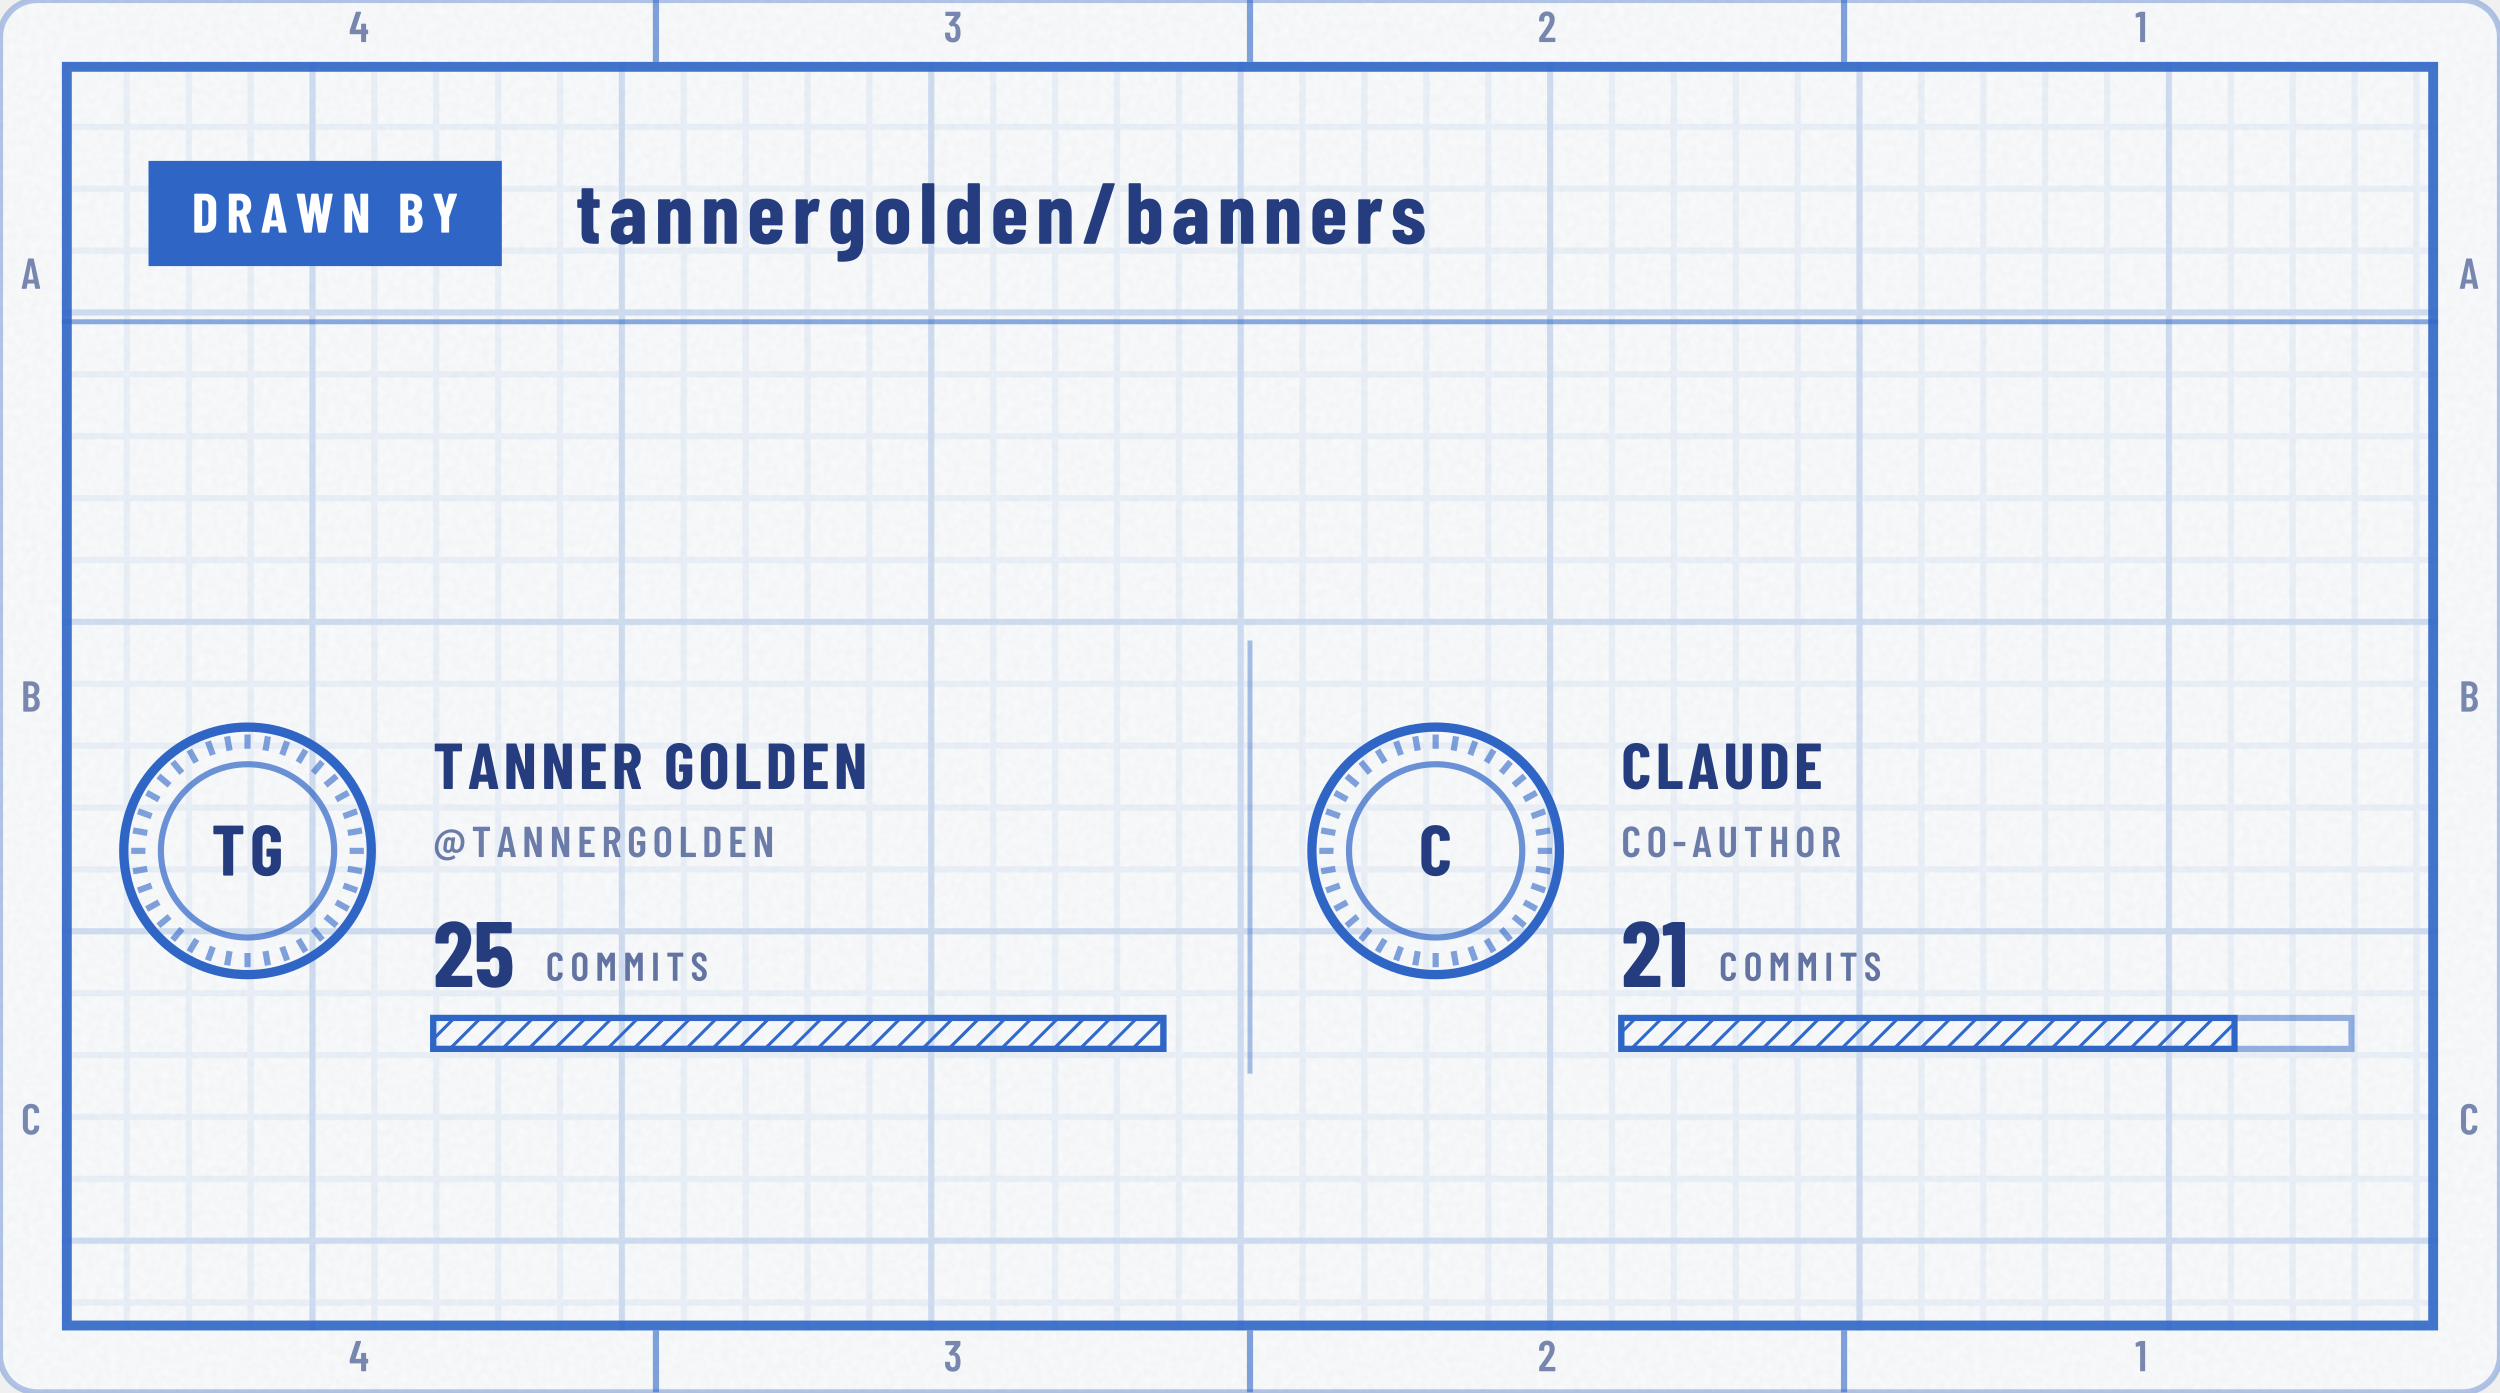
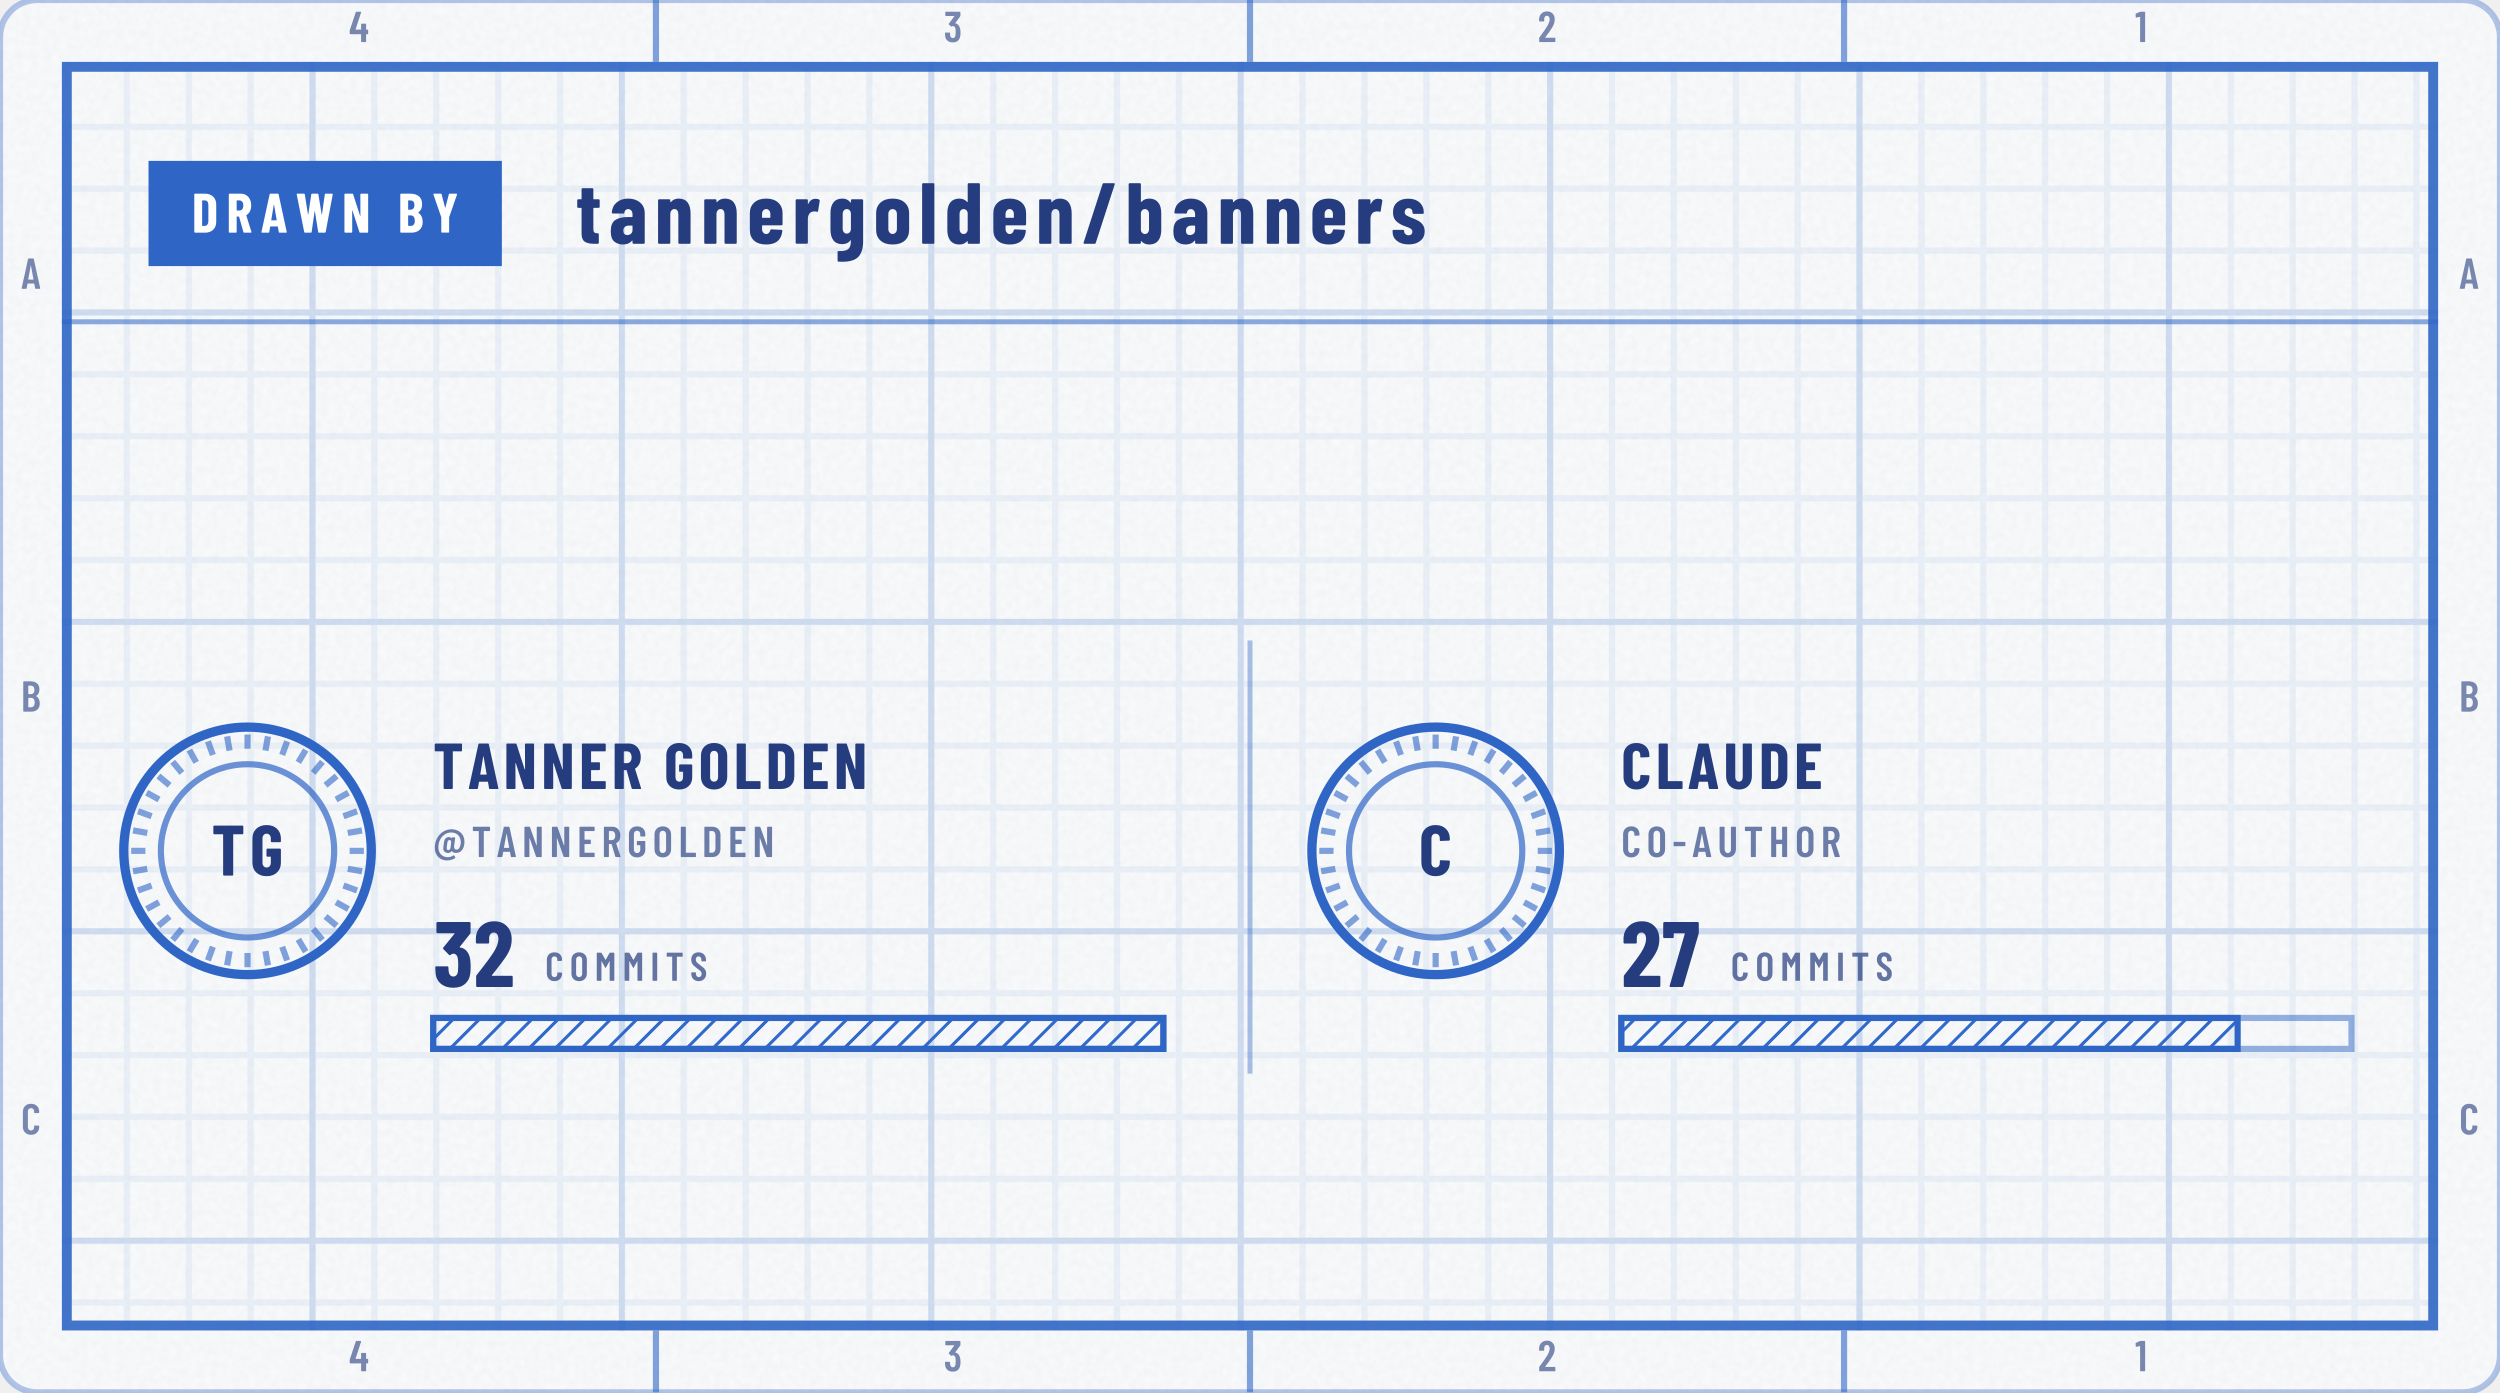
<svg xmlns="http://www.w3.org/2000/svg" width="404" height="225" viewBox="0 0 404 225" role="img" aria-labelledby="t d">
  <defs>
    <clipPath id="kc1">
      <rect x="0" y="0" width="404" height="225" rx="6" />
    </clipPath>
    <filter id="kn2" x="0" y="0" width="100%" height="100%">
      <feTurbulence type="fractalNoise" baseFrequency=".85" numOctaves="2" stitchTiles="stitch" />
      <feColorMatrix values="0 0 0 0 0 0 0 0 0 0 0 0 0 0 0 0 0 0 0.035 0" />
    </filter>
    <pattern id="kp3" width="10" height="10" patternUnits="userSpaceOnUse">
      <path d="M10 .5H.5V10" fill="none" stroke="#2F66C6" stroke-opacity="0.07" />
    </pattern>
    <pattern id="kp4" width="50" height="50" patternUnits="userSpaceOnUse">
      <path d="M50 .5H.5V50" fill="none" stroke="#2F66C6" stroke-opacity="0.14" />
    </pattern>
    <clipPath id="kc5">
      <rect x="10" y="10" width="384" height="205" />
    </clipPath>
    <pattern id="kh6" width="3" height="3" patternUnits="userSpaceOnUse" patternTransform="rotate(45)">
      <path d="M0 0V3" stroke="#2F66C6" stroke-width="1" stroke-opacity="1" />
    </pattern>
    <path id="m45" d="M27 263V339Q27 344 30 348Q34 351 39 351H286Q291 351 294 348Q298 344 298 339V263Q298 258 294 254Q291 251 286 251H39Q34 251 30 254Q27 258 27 263Z" />
    <path id="m49" d="M122 700H218Q223 700 226 696Q230 693 230 688V12Q230 7 226 4Q223 0 218 0H126Q121 0 118 4Q114 7 114 12V576Q114 578 112 580Q111 582 109 581L27 565H24Q13 565 13 576L10 643Q10 653 18 657L107 697Q114 700 122 700Z" />
    <path id="m50" d="M173 100H392Q397 100 400 96Q404 93 404 88V12Q404 7 400 4Q397 0 392 0H43Q38 0 34 4Q31 7 31 12V92Q31 101 36 107L75 160Q114 212 152 266Q189 320 215 363Q273 459 273 522Q273 562 256 585Q238 608 209 608Q180 608 163 586Q146 563 147 526V487Q147 482 144 478Q140 475 135 475H41Q36 475 32 478Q29 482 29 487V530Q33 610 84 659Q134 708 214 708Q293 708 342 656Q390 605 390 521Q390 471 373 422Q356 373 319 317Q294 277 260 229Q225 181 214 166Q184 126 170 106Q168 104 169 102Q170 100 173 100Z" />
    <path id="m51" d="M387 218Q387 169 380 134Q368 66 326 29Q283 -8 210 -8Q134 -8 86 32Q38 73 32 143Q30 165 28 207Q28 219 40 219H132Q144 219 144 207Q146 173 148 156Q153 125 169 108Q185 92 210 92Q234 92 250 108Q266 123 271 152Q276 182 276 230Q276 281 269 315Q263 341 248 355Q233 369 210 369Q195 369 183 360Q177 356 174 356Q172 356 166 360L119 408Q115 412 115 417Q115 421 118 425L243 595Q245 597 244 599Q242 601 239 601H49Q44 601 40 604Q37 608 37 613V688Q37 693 40 696Q44 700 49 700H373Q378 700 382 696Q385 693 385 688V609Q385 602 380 594L266 438Q262 432 268 431Q309 426 338 392Q368 358 378 307Q387 267 387 218Z" />
    <path id="m52" d="M443 275V194Q443 189 440 186Q436 182 431 182H401Q396 182 396 177V12Q396 7 392 4Q389 0 384 0H292Q287 0 284 4Q280 7 280 12V177Q280 182 275 182H29Q24 182 20 186Q17 189 17 194V259Q17 268 19 274L158 690Q161 700 171 700H271Q277 700 280 696Q283 693 281 686L153 293Q152 287 157 287H275Q280 287 280 292V412Q280 417 284 420Q287 424 292 424H384Q389 424 392 420Q396 417 396 412V292Q396 287 401 287H431Q436 287 440 284Q443 280 443 275Z" />
    <path id="m64" d="M722 352Q722 327 719 301Q706 204 655 150Q604 95 529 95Q465 95 431 135Q427 138 424 134Q409 113 387 104Q365 94 343 94Q292 94 262 124Q233 154 233 201Q233 218 238 250L242 283Q244 307 250 347Q268 461 367 461Q380 461 394 456Q409 451 421 440Q428 435 428 442V444Q429 455 441 455H497Q509 455 508 442L484 258Q483 252 483 240Q483 206 499 188Q515 170 541 170Q577 170 602 206Q626 243 634 303Q637 326 637 346Q637 413 609 463Q581 513 530 540Q480 567 414 567Q342 567 279 530Q216 492 174 426Q132 359 122 275Q119 251 119 229Q119 156 149 104Q179 51 228 24Q277 -3 333 -3Q408 -3 468 39Q473 42 476 42Q482 42 485 36L511 -6Q513 -9 513 -14Q513 -19 508 -23Q472 -48 424 -63Q375 -78 319 -78Q239 -78 175 -42Q111 -5 74 62Q38 130 38 221Q38 253 42 280Q55 384 109 466Q163 549 246 595Q328 641 422 641Q510 641 578 605Q646 569 684 504Q722 438 722 352ZM400 212 403 233 404 243 414 326 416 343Q419 365 408 379Q398 393 379 393Q360 393 346 379Q332 365 329 343L326 322Q320 283 320 276L312 212Q311 188 321 174Q331 161 350 161Q369 161 382 175Q396 189 400 212Z" />
    <path id="m65" d="M325 11 306 116Q306 121 300 121H154Q148 121 148 116L129 11Q128 0 116 0H25Q11 0 14 13L162 689Q164 700 175 700H281Q292 700 294 689L442 13V9Q442 0 431 0H338Q326 0 325 11ZM171 212H282Q288 212 287 217L229 533Q228 536 226 536Q224 536 223 533L166 217Q165 212 171 212Z" />
    <path id="m66" d="M242 0H66Q61 0 58 4Q54 7 54 12V688Q54 693 58 696Q61 700 66 700H224Q319 700 373 652Q427 604 427 512Q427 409 354 365Q349 362 352 359Q391 334 413 292Q435 250 435 192Q435 100 382 50Q328 0 242 0ZM170 595V409Q170 404 175 404H226Q267 404 290 429Q313 454 313 500Q313 548 290 574Q267 600 226 600H175Q170 600 170 595ZM319 208Q319 260 296 290Q273 319 233 319H175Q170 319 170 314V106Q170 101 175 101H233Q273 101 296 129Q319 157 319 208Z" />
    <path id="m67" d="M42 180V521Q42 607 94 658Q145 708 230 708Q316 708 368 658Q420 607 420 521V509Q420 504 416 500Q413 496 408 496L315 492Q303 492 303 504V529Q303 564 283 586Q263 608 230 608Q198 608 178 586Q158 564 158 529V171Q158 136 178 114Q198 92 230 92Q263 92 283 114Q303 136 303 171V196Q303 201 306 204Q310 208 315 208L408 204Q413 204 416 200Q420 197 420 192V180Q420 95 368 44Q316 -8 230 -8Q145 -8 94 44Q42 95 42 180Z" />
    <path id="m68" d="M54 12V688Q54 693 58 696Q61 700 66 700H237Q323 700 374 648Q426 596 426 509V191Q426 104 374 52Q323 0 237 0H66Q61 0 58 4Q54 7 54 12ZM175 100 235 101Q268 101 288 128Q309 154 310 198V502Q310 547 290 574Q269 600 234 600H175Q170 600 170 595V105Q170 100 175 100Z" />
    <path id="m69" d="M391 600H175Q170 600 170 595V406Q170 401 175 401H303Q308 401 312 398Q315 394 315 389V312Q315 307 312 304Q308 300 303 300H175Q170 300 170 295V105Q170 100 175 100H391Q396 100 400 96Q403 93 403 88V12Q403 7 400 4Q396 0 391 0H66Q61 0 58 4Q54 7 54 12V688Q54 693 58 696Q61 700 66 700H391Q396 700 400 696Q403 693 403 688V612Q403 607 400 604Q396 600 391 600Z" />
    <path id="m71" d="M42 173V527Q42 609 94 658Q145 708 230 708Q315 708 368 658Q420 609 420 526V487Q420 482 416 478Q413 475 408 475H316Q311 475 308 478Q304 482 304 487V528Q304 564 284 586Q263 608 230 608Q197 608 177 586Q157 564 157 528V172Q157 136 177 114Q197 92 230 92Q263 92 284 114Q304 136 304 172V268Q304 273 299 273H238Q233 273 230 276Q226 280 226 285V358Q226 363 230 366Q233 370 238 370H408Q413 370 416 366Q420 363 420 358V173Q420 91 368 42Q315 -8 230 -8Q145 -8 94 42Q42 91 42 173Z" />
    <path id="m72" d="M319 700H411Q416 700 420 696Q423 693 423 688V12Q423 7 420 4Q416 0 411 0H319Q314 0 310 4Q307 7 307 12V295Q307 300 302 300H175Q170 300 170 295V12Q170 7 166 4Q163 0 158 0H66Q61 0 58 4Q54 7 54 12V688Q54 693 58 696Q61 700 66 700H158Q163 700 166 696Q170 693 170 688V406Q170 401 175 401H302Q307 401 307 406V688Q307 693 310 696Q314 700 319 700Z" />
    <path id="m73" d="M54 12V688Q54 693 58 696Q61 700 66 700H158Q163 700 166 696Q170 693 170 688V12Q170 7 166 4Q163 0 158 0H66Q61 0 58 4Q54 7 54 12Z" />
    <path id="m76" d="M54 12V688Q54 693 58 696Q61 700 66 700H158Q163 700 166 696Q170 693 170 688V105Q170 100 175 100H391Q396 100 400 96Q403 93 403 88V12Q403 7 400 4Q396 0 391 0H66Q61 0 58 4Q54 7 54 12Z" />
    <path id="m77" d="M383 700H475Q480 700 484 696Q487 693 487 688V12Q487 7 484 4Q480 0 475 0H383Q378 0 374 4Q371 7 371 12V484Q371 488 369 488Q367 488 365 485L278 327Q273 319 269 319Q265 319 260 327L173 485Q171 488 169 488Q167 488 167 484V12Q167 7 164 4Q160 0 155 0H63Q58 0 54 4Q51 7 51 12V688Q51 693 54 696Q58 700 63 700H155Q165 700 170 692L267 521Q270 517 273 521L368 692Q373 700 383 700Z" />
    <path id="m78" d="M350 700H441Q446 700 450 696Q453 693 453 688V12Q453 7 450 4Q446 0 441 0H336Q326 0 323 10L174 434Q173 437 170 436Q168 436 168 433L169 12Q169 7 166 4Q162 0 157 0H66Q61 0 58 4Q54 7 54 12V688Q54 693 58 696Q61 700 66 700H169Q179 700 182 690L332 269Q333 266 336 266Q338 267 338 270V688Q338 693 342 696Q345 700 350 700Z" />
    <path id="m79" d="M42 182V518Q42 604 94 656Q147 708 233 708Q319 708 372 656Q425 604 425 518V182Q425 96 372 44Q319 -8 233 -8Q147 -8 94 44Q42 96 42 182ZM309 177V523Q309 561 288 584Q267 608 233 608Q199 608 178 584Q158 561 158 523V177Q158 139 178 116Q199 92 233 92Q267 92 288 116Q309 139 309 177Z" />
    <path id="m82" d="M318 10 233 297Q231 301 228 301H175Q170 301 170 296V12Q170 7 166 4Q163 0 158 0H66Q61 0 58 4Q54 7 54 12V688Q54 693 58 696Q61 700 66 700H254Q307 700 348 674Q388 649 410 602Q433 556 433 496Q433 434 409 389Q385 344 342 321Q338 320 339 315L437 14Q438 12 438 9Q438 0 427 0H331Q321 0 318 10ZM170 595V396Q170 391 175 391H236Q272 391 294 419Q317 447 317 495Q317 543 294 572Q272 600 236 600H175Q170 600 170 595Z" />
    <path id="m83" d="M34 173V199Q34 204 38 208Q41 211 46 211H137Q142 211 146 208Q149 204 149 199V179Q149 140 168 116Q188 92 219 92Q250 92 270 114Q290 137 290 174Q290 200 279 219Q268 238 248 255Q228 272 184 304Q134 340 104 368Q73 396 52 436Q32 475 32 527Q32 610 82 659Q132 708 214 708Q297 708 348 656Q399 605 399 520V496Q399 491 396 488Q392 484 387 484H297Q292 484 288 488Q285 491 285 496V522Q285 561 266 584Q246 608 214 608Q184 608 165 586Q146 565 146 527Q146 491 166 466Q187 441 247 397Q308 352 339 324Q370 295 387 261Q404 227 404 180Q404 95 353 44Q302 -8 219 -8Q136 -8 85 42Q34 92 34 173Z" />
    <path id="m84" d="M425 688V612Q425 607 422 604Q418 600 413 600H286Q281 600 281 595V12Q281 7 278 4Q274 0 269 0H177Q172 0 168 4Q165 7 165 12V595Q165 600 160 600H40Q35 600 32 604Q28 607 28 612V688Q28 693 32 696Q35 700 40 700H413Q418 700 422 696Q425 693 425 688Z" />
    <path id="m85" d="M50 194V688Q50 693 54 696Q57 700 62 700H154Q159 700 162 696Q166 693 166 688V182Q166 142 186 117Q206 92 239 92Q272 92 292 117Q312 142 312 182V688Q312 693 316 696Q319 700 324 700H416Q421 700 424 696Q428 693 428 688V194Q428 103 376 48Q324 -8 239 -8Q153 -8 102 48Q50 103 50 194Z" />
    <path id="n47" d="M18 14 237 690Q240 700 250 700H367Q373 700 376 696Q379 693 377 686L158 10Q155 0 145 0H28Q22 0 19 4Q16 7 18 14Z" />
-     <path id="n49" d="M115 700H236Q241 700 244 696Q248 693 248 688V12Q248 7 244 4Q241 0 236 0H119Q114 0 110 4Q107 7 107 12V558Q107 562 102 562L25 553H23Q12 553 12 564L9 650Q9 660 18 664L100 697Q108 700 115 700Z" />
    <path id="n50" d="M200 121H409Q414 121 418 118Q421 114 421 109V12Q421 7 418 4Q414 0 409 0H39Q34 0 30 4Q27 7 27 12V113Q27 122 32 128Q72 181 88 200Q176 313 213 371Q267 457 267 516Q267 550 254 568Q240 587 217 587Q194 587 180 568Q166 550 167 521V480Q167 475 164 472Q160 468 155 468H36Q31 468 28 472Q24 475 24 480V527Q28 609 83 658Q138 708 223 708Q307 708 358 655Q410 602 410 515Q410 463 394 416Q377 369 340 315Q312 274 244 187L197 127Q195 125 196 123Q197 121 200 121Z" />
-     <path id="n53" d="M416 218Q416 185 413 155Q409 78 358 35Q308 -8 223 -8Q143 -8 94 32Q45 72 35 151L32 179Q32 191 44 191H161Q173 191 174 179Q174 173 176 163Q185 113 223 113Q243 113 256 126Q268 140 272 164Q275 190 275 219Q275 240 271 270Q267 293 254 305Q242 317 223 317Q185 317 174 282Q171 271 161 271H43Q38 271 34 274Q31 278 31 283V688Q31 693 34 696Q38 700 43 700H396Q401 700 404 696Q408 693 408 688V591Q408 586 404 582Q401 579 396 579H177Q172 579 172 574V406Q172 403 174 402Q176 401 178 404Q195 421 218 430Q241 439 267 439Q331 439 370 397Q408 355 412 280Q416 242 416 218Z" />
+     <path id="n51" d="M404 222Q404 178 400 147Q392 75 344 34Q297 -8 217 -8Q134 -8 82 36Q30 80 26 153Q23 180 23 211Q23 223 35 223H152Q164 223 164 211Q164 188 167 168Q170 142 183 128Q196 113 217 113Q237 113 250 127Q263 141 267 165Q270 200 270 237Q270 284 265 311Q261 334 248 346Q236 359 217 359Q202 359 187 346Q181 342 179 342Q175 342 170 347L110 408Q106 412 106 417Q106 421 109 425L230 574Q232 576 231 578Q230 580 227 580H47Q42 580 38 584Q35 587 35 592V688Q35 693 38 696Q42 700 47 700H391Q396 700 400 696Q403 693 403 688V588Q403 580 398 573L286 432Q285 430 285 428Q285 426 287 426Q331 422 362 386Q392 350 399 296Q404 258 404 222Z" />
+     <path id="n55" d="M83 14 246 573Q248 579 242 579H132Q127 579 127 574V539Q127 534 124 530Q120 527 115 527H25Q20 527 16 530Q13 534 13 539L14 688Q14 693 18 696Q21 700 26 700H385Q390 700 394 696Q397 693 397 688V586Q397 582 395 572L230 10Q227 0 217 0H93Q87 0 84 4Q81 8 83 14Z" />
    <path id="n65" d="M325 11 309 107Q309 112 303 112H176Q170 112 170 107L154 11Q153 0 141 0H24Q11 0 14 13L161 689Q163 700 174 700H309Q320 700 322 689L468 13L469 9Q469 0 458 0H338Q326 0 325 11ZM194 221H284Q289 221 288 226L241 499Q240 502 238 502Q236 502 235 499L190 226Q190 221 194 221Z" />
    <path id="n66" d="M245 0H56Q51 0 48 4Q44 7 44 12V688Q44 693 48 696Q51 700 56 700H223Q323 700 380 652Q436 604 436 509Q436 410 368 365Q364 362 367 359Q446 303 446 193Q446 100 390 50Q334 0 245 0ZM185 574V417Q185 412 190 412H226Q260 412 279 434Q298 455 298 494Q298 535 280 557Q261 579 226 579H190Q185 579 185 574ZM305 214Q305 258 286 284Q267 310 235 310H190Q185 310 185 305V127Q185 122 190 122H234Q267 122 286 146Q305 170 305 214Z" />
    <path id="n67" d="M34 189V513Q34 602 88 655Q143 708 233 708Q324 708 378 655Q433 602 433 513V502Q433 497 430 494Q426 490 421 490L304 485Q292 485 292 496V522Q292 551 276 569Q260 587 233 587Q207 587 191 569Q175 551 175 522V177Q175 148 191 130Q207 113 233 113Q260 113 276 130Q292 148 292 177V204Q292 209 296 212Q299 216 304 216L421 211Q426 211 430 208Q433 204 433 199V189Q433 99 378 46Q323 -8 233 -8Q143 -8 88 46Q34 99 34 189Z" />
    <path id="n68" d="M44 12V688Q44 693 48 696Q51 700 56 700H237Q328 700 383 647Q438 594 438 506V194Q438 106 383 53Q328 0 237 0H56Q51 0 48 4Q44 7 44 12ZM190 121 235 122Q262 123 279 145Q296 167 297 203V497Q297 535 280 557Q263 579 234 579H190Q185 579 185 574V126Q185 121 190 121Z" />
    <path id="n69" d="M399 579H190Q185 579 185 574V416Q185 411 190 411H310Q315 411 318 408Q322 404 322 399V302Q322 297 318 294Q315 290 310 290H190Q185 290 185 285V126Q185 121 190 121H399Q404 121 408 118Q411 114 411 109V12Q411 7 408 4Q404 0 399 0H56Q51 0 48 4Q44 7 44 12V688Q44 693 48 696Q51 700 56 700H399Q404 700 408 696Q411 693 411 688V591Q411 586 408 582Q404 579 399 579Z" />
    <path id="n71" d="M34 181V519Q34 605 88 656Q143 708 233 708Q323 708 378 656Q433 604 433 518V480Q433 475 430 472Q426 468 421 468H304Q299 468 296 472Q292 475 292 480V520Q292 550 276 568Q260 587 233 587Q207 587 191 568Q175 550 175 520V180Q175 150 191 132Q207 113 233 113Q260 113 276 132Q292 150 292 180V260Q292 265 287 265H243Q238 265 234 268Q231 272 231 277V366Q231 371 234 374Q238 378 243 378H421Q426 378 430 374Q433 371 433 366V181Q433 95 378 44Q323 -8 233 -8Q143 -8 88 44Q34 95 34 181Z" />
    <path id="n76" d="M44 12V688Q44 693 48 696Q51 700 56 700H173Q178 700 182 696Q185 693 185 688V126Q185 121 190 121H400Q405 121 408 118Q412 114 412 109V12Q412 7 408 4Q405 0 400 0H56Q51 0 48 4Q44 7 44 12Z" />
    <path id="n78" d="M342 700H458Q463 700 466 696Q470 693 470 688V12Q470 7 466 4Q463 0 458 0H326Q316 0 313 10L189 397Q188 400 186 400Q183 399 183 396L184 12Q184 7 180 4Q177 0 172 0H56Q51 0 48 4Q44 7 44 12V688Q44 693 48 696Q51 700 56 700H187Q197 700 200 690L325 303Q326 300 328 300Q331 301 331 304L330 688Q330 693 334 696Q337 700 342 700Z" />
    <path id="n79" d="M34 190V510Q34 600 89 654Q144 708 236 708Q328 708 384 654Q439 600 439 510V190Q439 100 384 46Q328 -8 236 -8Q144 -8 89 46Q34 100 34 190ZM298 184V516Q298 548 281 568Q264 587 236 587Q208 587 192 568Q175 548 175 516V184Q175 152 192 132Q208 113 236 113Q264 113 281 132Q298 152 298 184Z" />
    <path id="n82" d="M306 10 229 286Q227 290 224 290H190Q185 290 185 285V12Q185 7 182 4Q178 0 173 0H56Q51 0 48 4Q44 7 44 12V688Q44 693 48 696Q51 700 56 700H258Q313 700 356 674Q399 647 422 599Q446 551 446 489Q446 430 424 385Q401 340 361 315Q359 314 358 312Q357 311 358 309L450 14L451 10Q451 0 440 0H320Q309 0 306 10ZM185 574V403Q185 398 190 398H235Q266 398 286 422Q305 447 305 488Q305 530 286 554Q266 579 235 579H190Q185 579 185 574Z" />
    <path id="n84" d="M444 688V591Q444 586 440 582Q437 579 432 579H307Q302 579 302 574V12Q302 7 298 4Q295 0 290 0H173Q168 0 164 4Q161 7 161 12V574Q161 579 156 579H36Q31 579 28 582Q24 586 24 591V688Q24 693 28 696Q31 700 36 700H432Q437 700 440 696Q444 693 444 688Z" />
    <path id="n85" d="M41 199V688Q41 693 44 696Q48 700 53 700H170Q175 700 178 696Q182 693 182 688V185Q182 153 198 133Q214 113 240 113Q266 113 282 133Q297 153 297 185V688Q297 693 300 696Q304 700 309 700H426Q431 700 434 696Q438 693 438 688V199Q438 105 384 48Q329 -8 240 -8Q150 -8 96 48Q41 105 41 199Z" />
    <path id="n87" d="M156 11 21 687 20 691Q20 700 31 700H153Q165 700 166 689L223 329Q224 325 226 325Q228 325 229 329L283 689Q284 700 296 700H397Q409 700 410 689L469 329Q470 325 472 325Q474 325 475 329L526 689Q527 700 539 700H657Q670 700 668 687L541 11Q540 0 528 0H420Q408 0 407 11L348 381Q347 385 345 385Q343 385 342 381L289 11Q288 0 276 0H169Q158 0 156 11Z" />
    <path id="n89" d="M166 13V273L165 279L25 686Q24 688 24 691Q24 700 35 700H158Q169 700 172 690L234 451Q235 448 237 448Q239 448 240 451L302 690Q305 700 316 700H439Q445 700 448 696Q451 693 449 686L308 279L307 273V13Q307 8 304 4Q300 1 295 1H178Q173 1 170 4Q166 8 166 13Z" />
    <path id="n97" d="M415 355V12Q415 7 412 4Q408 0 403 0H286Q281 0 278 4Q274 7 274 12V34Q274 37 272 38Q270 39 268 36Q235 -6 166 -8Q108 -8 66 24Q23 56 23 146Q23 239 74 274Q126 309 223 309H269Q274 309 274 314V339Q274 366 260 384Q245 401 223 401Q206 401 194 390Q183 380 180 361Q179 349 167 349L47 350Q35 350 35 362Q40 435 92 478Q144 522 224 522Q309 522 362 476Q415 430 415 355ZM274 158V205Q274 210 269 210H228Q201 210 184 194Q168 179 168 152Q168 127 180 114Q193 101 214 101Q237 101 256 116Q274 132 274 158Z" />
    <path id="n98" d="M414 354V160Q414 81 379 36Q344 -8 275 -8Q219 -8 185 30Q183 32 181 32Q179 31 179 28V12Q179 7 176 4Q172 0 167 0H50Q45 0 42 4Q38 7 38 12V688Q38 693 42 696Q45 700 50 700H167Q172 700 176 696Q179 693 179 688V485Q179 483 181 483Q185 483 189 488Q223 522 275 522Q343 522 378 478Q414 435 414 354ZM226 401Q208 401 195 389Q182 377 179 357V157Q182 137 195 125Q208 113 226 113Q247 113 260 129Q273 145 273 170V344Q273 369 260 385Q247 401 226 401Z" />
    <path id="n100" d="M278 700H395Q400 700 404 696Q407 693 407 688V12Q407 7 404 4Q400 0 395 0H278Q273 0 270 4Q266 7 266 12V28Q266 31 264 32Q262 32 260 30Q226 -8 170 -8Q101 -8 66 36Q31 81 31 160V354Q31 435 66 478Q102 522 170 522Q192 522 216 514Q240 505 260 483Q262 481 264 482Q266 482 266 485V688Q266 693 270 696Q273 700 278 700ZM266 157V357Q263 377 250 389Q237 401 219 401Q198 401 185 385Q172 369 172 344V170Q172 145 185 129Q198 113 219 113Q237 113 250 125Q263 137 266 157Z" />
    <path id="n101" d="M397 213H177Q172 213 172 208V171Q172 146 186 130Q199 113 220 113Q239 113 251 126Q263 138 267 157Q270 167 280 167L395 161Q400 161 404 158Q407 154 406 148Q399 71 352 32Q306 -8 220 -8Q131 -8 81 36Q31 81 31 160V354Q31 430 82 476Q132 522 220 522Q308 522 358 476Q409 430 409 354V225Q409 220 406 216Q402 213 397 213ZM172 344V305Q172 300 177 300H263Q268 300 268 305V344Q268 369 254 385Q241 401 220 401Q199 401 186 385Q172 369 172 344Z" />
    <path id="n103" d="M279 514H396Q401 514 404 510Q408 507 408 502V24Q408 -87 356 -147Q303 -207 167 -207Q140 -207 125 -206Q113 -205 113 -193V-95Q113 -82 126 -84Q185 -86 216 -72Q246 -59 256 -32Q267 -5 267 39Q267 42 265 42Q263 42 261 39Q243 15 218 6Q192 -4 168 -4Q99 -4 65 40Q31 85 31 164V354Q31 435 66 478Q100 522 168 522Q229 522 261 477Q263 474 265 475Q267 476 267 479V502Q267 507 270 510Q274 514 279 514ZM267 175V344Q267 369 254 385Q240 401 219 401Q198 401 185 385Q172 369 172 344V175Q172 150 185 134Q198 118 219 118Q240 118 254 134Q267 150 267 175Z" />
    <path id="n108" d="M34 12V688Q34 693 38 696Q41 700 46 700H163Q168 700 172 696Q175 693 175 688V12Q175 7 172 4Q168 0 163 0H46Q41 0 38 4Q34 7 34 12Z" />
    <path id="n110" d="M413 351V12Q413 7 410 4Q406 0 401 0H284Q279 0 276 4Q272 7 272 12V340Q272 369 260 385Q249 401 227 401Q204 401 192 384Q179 368 179 338V12Q179 7 176 4Q172 0 167 0H50Q45 0 42 4Q38 7 38 12V502Q38 507 42 510Q45 514 50 514H167Q172 514 176 510Q179 507 179 502V483Q179 480 182 480Q184 480 188 484Q220 522 277 522Q345 522 379 477Q413 432 413 351Z" />
    <path id="n111" d="M31 160V354Q31 430 82 476Q133 522 221 522Q310 522 361 476Q412 430 412 354V160Q412 82 362 37Q311 -8 221 -8Q132 -8 82 37Q31 82 31 160ZM271 171V344Q271 369 257 385Q243 401 221 401Q199 401 186 385Q172 369 172 344V171Q172 146 186 130Q199 114 221 114Q243 114 257 130Q271 146 271 171Z" />
    <path id="n114" d="M310 510Q318 505 316 495L297 378Q296 367 283 370Q272 374 256 374Q241 374 230 370Q207 366 193 342Q179 319 179 288V13Q179 8 176 4Q172 1 167 1H50Q45 1 42 4Q38 8 38 13V502Q38 507 42 510Q45 514 50 514H167Q172 514 176 510Q179 507 179 502V463Q179 459 180 458Q182 458 184 461Q211 520 268 520Q295 520 310 510Z" />
    <path id="n115" d="M24 142V149Q24 154 28 158Q31 161 36 161H146Q151 161 154 158Q158 154 158 149V146Q158 125 173 112Q188 98 210 98Q230 98 242 110Q253 121 253 139Q253 161 234 174Q215 186 192 194Q168 203 159 206Q104 226 66 262Q29 297 29 364Q29 437 77 479Q125 521 205 521Q288 521 336 477Q385 433 385 358Q385 353 382 350Q378 346 373 346H266Q261 346 258 350Q254 353 254 358V366Q254 386 242 398Q229 411 209 411Q188 411 176 398Q164 384 164 366Q164 342 184 328Q205 315 247 299Q290 283 320 266Q351 250 373 220Q395 189 395 143Q395 74 344 34Q294 -7 210 -7Q125 -7 74 34Q24 74 24 142Z" />
    <path id="n116" d="M260 415H204Q199 415 199 410V172Q199 143 210 132Q221 121 243 122H250Q255 122 258 118Q262 115 262 110V12Q262 7 258 4Q255 0 250 0H210Q137 0 100 24Q63 49 63 118V410Q63 415 58 415H25Q20 415 16 418Q13 422 13 427V502Q13 507 16 510Q20 514 25 514H58Q63 514 63 519V630Q63 635 66 638Q70 642 75 642H187Q192 642 196 638Q199 635 199 630V519Q199 514 204 514H260Q265 514 268 510Q272 507 272 502V427Q272 422 268 418Q265 415 260 415Z" />
  </defs>
  <rect y="0" width="404" height="225" rx="6" fill="#FFFFFF" stroke="#2F66C6" stroke-opacity=".35" />
  <rect y="0" width="404" height="225" rx="6" fill="#2F66C6" fill-opacity=".03" />
  <rect y="0" width="404" height="225" clip-path="url(#kc1)" filter="url(#kn2)" />
  <g clip-path="url(#kc5)">
    <rect y="0" width="404" height="225" fill="url(#kp3)" />
    <rect y="0" width="404" height="225" fill="url(#kp4)" />
  </g>
  <rect x="10.8" y="10.8" width="382.4" height="203.4" fill="none" stroke="#2F66C6" stroke-opacity="0.9" stroke-width="1.6" />
  <path d="M106 0V10M106 215V225M202 0V10M202 215V225M298 0V10M298 215V225" stroke="#2F66C6" stroke-opacity="0.6" />
  <g transform="scale(0.007 -0.007)" fill="#253D7E" fill-opacity="0.6">
    <use href="#m52" x="8056" y="-971" />
    <use href="#m52" x="8056" y="-31657" />
    <use href="#m51" x="21787" y="-971" />
    <use href="#m51" x="21787" y="-31657" />
    <use href="#m50" x="35502" y="-971" />
    <use href="#m50" x="35502" y="-31657" />
    <use href="#m49" x="49292" y="-971" />
    <use href="#m49" x="49292" y="-31657" />
    <use href="#m65" x="486" y="-6667" />
    <use href="#m65" x="56772" y="-6667" />
    <use href="#m66" x="483" y="-16429" />
    <use href="#m66" x="56769" y="-16429" />
    <use href="#m67" x="486" y="-26190" />
    <use href="#m67" x="56772" y="-26190" />
  </g>
  <rect x="24" y="26" width="57.1" height="17" fill="#2F66C6" />
  <g transform="translate(31 37.6) scale(0.009 -0.009)" fill="#FFFFFF">
    <use href="#n68" x="0" />
    <use href="#n82" x="620" />
    <use href="#n65" x="1236" />
    <use href="#n87" x="1862" />
    <use href="#n78" x="2696" />
    <use href="#n66" x="3699" />
    <use href="#n89" x="4313" />
  </g>
  <g transform="translate(93.1 39.4) scale(0.014 -0.014)" fill="#253D7E">
    <use href="#n116" x="0" />
    <use href="#n97" x="377" />
    <use href="#n110" x="908" />
    <use href="#n110" x="1441" />
    <use href="#n101" x="1974" />
    <use href="#n114" x="2496" />
    <use href="#n103" x="2905" />
    <use href="#n111" x="3432" />
    <use href="#n108" x="3960" />
    <use href="#n100" x="4254" />
    <use href="#n101" x="4785" />
    <use href="#n110" x="5307" />
    <use href="#n47" x="5840" />
    <use href="#n98" x="6340" />
    <use href="#n97" x="6871" />
    <use href="#n110" x="7403" />
    <use href="#n110" x="7935" />
    <use href="#n101" x="8468" />
    <use href="#n114" x="8990" />
    <use href="#n115" x="9400" />
  </g>
  <path d="M10 52H394" fill="none" stroke="#2F66C6" stroke-opacity="0.55" stroke-width=".8" />
  <circle cx="40" cy="137.5" r="20" fill="none" stroke="#2F66C6" stroke-width="1.5" />
  <circle cx="40" cy="137.5" r="14" fill="none" stroke="#2F66C6" stroke-opacity="0.7" />
  <path d="M56.5 137.5L58.8 137.5M56.2 140.4L58.5 140.8M55.5 143.1L57.7 143.9M54.3 145.8L56.3 146.9M52.6 148.1L54.4 149.6M50.6 150.1L52.1 151.9M48.2 151.8L49.4 153.8M45.6 153L46.4 155.2M42.9 153.7L43.3 156M40 154L40 156.3M37.1 153.7L36.7 156M34.4 153L33.6 155.2M31.8 151.8L30.6 153.8M29.4 150.1L27.9 151.9M27.4 148.1L25.6 149.6M25.7 145.8L23.7 146.9M24.5 143.1L22.3 143.9M23.8 140.4L21.5 140.8M23.5 137.5L21.2 137.5M23.8 134.6L21.5 134.2M24.5 131.9L22.3 131.1M25.7 129.2L23.7 128.1M27.4 126.9L25.6 125.4M29.4 124.9L27.9 123.1M31.7 123.2L30.6 121.2M34.4 122L33.6 119.8M37.1 121.3L36.7 119M40 121L40 118.7M42.9 121.3L43.3 119M45.6 122L46.4 119.8M48.2 123.2L49.4 121.2M50.6 124.9L52.1 123.1M52.6 126.9L54.4 125.4M54.3 129.2L56.3 128.1M55.5 131.9L57.7 131.1M56.2 134.6L58.5 134.2" fill="none" stroke="#2F66C6" stroke-opacity="0.6" />
  <g transform="translate(34.2 141.5) scale(0.01154 -0.01154)" fill="#253D7E">
    <use href="#n84" x="0" />
    <use href="#n71" x="537" />
  </g>
  <g transform="translate(70 127.5) scale(0.0105 -0.0105)" fill="#253D7E">
    <use href="#n84" x="0" />
    <use href="#n65" x="535" />
    <use href="#n78" x="1083" />
    <use href="#n78" x="1664" />
    <use href="#n69" x="2245" />
    <use href="#n82" x="2749" />
    <use href="#n71" x="3554" />
    <use href="#n79" x="4087" />
    <use href="#n76" x="4627" />
    <use href="#n68" x="5120" />
    <use href="#n69" x="5662" />
    <use href="#n78" x="6167" />
  </g>
  <g transform="translate(70 138.5) scale(0.007 -0.007)" fill="#253D7E" fill-opacity="0.66">
    <use href="#m64" x="0" />
    <use href="#m84" x="888" />
    <use href="#m65" x="1468" />
    <use href="#m78" x="2053" />
    <use href="#m78" x="2688" />
    <use href="#m69" x="3324" />
    <use href="#m82" x="3887" />
    <use href="#m71" x="4477" />
    <use href="#m79" x="5068" />
    <use href="#m76" x="5663" />
    <use href="#m68" x="6207" />
    <use href="#m69" x="6807" />
    <use href="#m78" x="7371" />
  </g>
  <g transform="translate(70 159.5) scale(0.015 -0.015)" fill="#253D7E">
-     <use href="#n50" x="0" />
-     <use href="#n53" x="438" />
-   </g>
-   <g transform="translate(88.2 158.5) scale(0.0065 -0.0065)" fill="#253D7E" fill-opacity="0.7">
+     <use href="#n51" x="0" />
+     <use href="#n50" x="436" />
+   </g>
+   <g transform="translate(88.1 158.5) scale(0.0065 -0.0065)" fill="#253D7E" fill-opacity="0.7">
    <use href="#m67" x="0" />
    <use href="#m79" x="611" />
    <use href="#m77" x="1232" />
    <use href="#m77" x="1924" />
    <use href="#m73" x="2615" />
    <use href="#m84" x="2993" />
    <use href="#m83" x="3599" />
  </g>
  <rect x="70" y="164.5" width="118" height="5" fill="none" stroke="#2F66C6" stroke-opacity="0.5" />
  <rect x="70" y="164.5" width="118" height="5" fill="url(#kh6)" stroke="#2F66C6" stroke-width="1" />
  <path d="M202 103.5V173.5" fill="none" stroke="#2F66C6" stroke-opacity="0.4" stroke-width=".8" />
  <circle cx="232" cy="137.5" r="20" fill="none" stroke="#2F66C6" stroke-width="1.5" />
  <circle cx="232" cy="137.5" r="14" fill="none" stroke="#2F66C6" stroke-opacity="0.7" />
  <path d="M248.5 137.5L250.8 137.5M248.2 140.4L250.5 140.8M247.5 143.1L249.7 143.9M246.3 145.8L248.3 146.9M244.6 148.1L246.4 149.6M242.6 150.1L244.1 151.9M240.2 151.8L241.4 153.8M237.6 153L238.4 155.2M234.9 153.7L235.3 156M232 154L232 156.3M229.1 153.7L228.7 156M226.4 153L225.6 155.2M223.8 151.8L222.6 153.8M221.4 150.1L219.9 151.9M219.4 148.1L217.6 149.6M217.7 145.8L215.7 146.9M216.5 143.1L214.3 143.9M215.8 140.4L213.5 140.8M215.5 137.5L213.2 137.5M215.8 134.6L213.5 134.2M216.5 131.9L214.3 131.1M217.7 129.2L215.7 128.1M219.4 126.9L217.6 125.4M221.4 124.9L219.9 123.1M223.8 123.2L222.6 121.2M226.4 122L225.6 119.8M229.1 121.3L228.7 119M232 121L232 118.7M234.9 121.3L235.3 119M237.6 122L238.4 119.8M240.2 123.2L241.4 121.2M242.6 124.9L244.1 123.1M244.6 126.9L246.4 125.4M246.3 129.2L248.3 128.1M247.5 131.9L249.7 131.1M248.2 134.6L250.5 134.2" fill="none" stroke="#2F66C6" stroke-opacity="0.6" />
  <g transform="translate(229.3 141.5) scale(0.01154 -0.01154)" fill="#253D7E">
    <use href="#n67" x="0" />
  </g>
  <g transform="translate(262 127.5) scale(0.0105 -0.0105)" fill="#253D7E">
    <use href="#n67" x="0" />
    <use href="#n76" x="531" />
    <use href="#n65" x="1023" />
    <use href="#n85" x="1572" />
    <use href="#n68" x="2118" />
    <use href="#n69" x="2660" />
  </g>
  <g transform="translate(262 138.5) scale(0.007 -0.007)" fill="#253D7E" fill-opacity="0.66">
    <use href="#m67" x="0" />
    <use href="#m79" x="586" />
    <use href="#m45" x="1181" />
    <use href="#m65" x="1635" />
    <use href="#m85" x="2219" />
    <use href="#m84" x="2826" />
    <use href="#m72" x="3406" />
    <use href="#m79" x="4012" />
    <use href="#m82" x="4608" />
  </g>
  <g transform="translate(262 159.5) scale(0.015 -0.015)" fill="#253D7E">
    <use href="#n50" x="0" />
-     <use href="#n49" x="438" />
-   </g>
-   <g transform="translate(277.8 158.5) scale(0.0065 -0.0065)" fill="#253D7E" fill-opacity="0.7">
+     <use href="#n55" x="438" />
+   </g>
+   <g transform="translate(279.7 158.5) scale(0.0065 -0.0065)" fill="#253D7E" fill-opacity="0.7">
    <use href="#m67" x="0" />
    <use href="#m79" x="611" />
    <use href="#m77" x="1232" />
    <use href="#m77" x="1924" />
    <use href="#m73" x="2615" />
    <use href="#m84" x="2993" />
    <use href="#m83" x="3599" />
  </g>
  <rect x="262" y="164.5" width="118" height="5" fill="none" stroke="#2F66C6" stroke-opacity="0.5" />
-   <rect x="262" y="164.5" width="99.1" height="5" fill="url(#kh6)" stroke="#2F66C6" stroke-width="1" />
+   <rect x="262" y="164.5" width="99.6" height="5" fill="url(#kh6)" stroke="#2F66C6" stroke-width="1" />
</svg>
